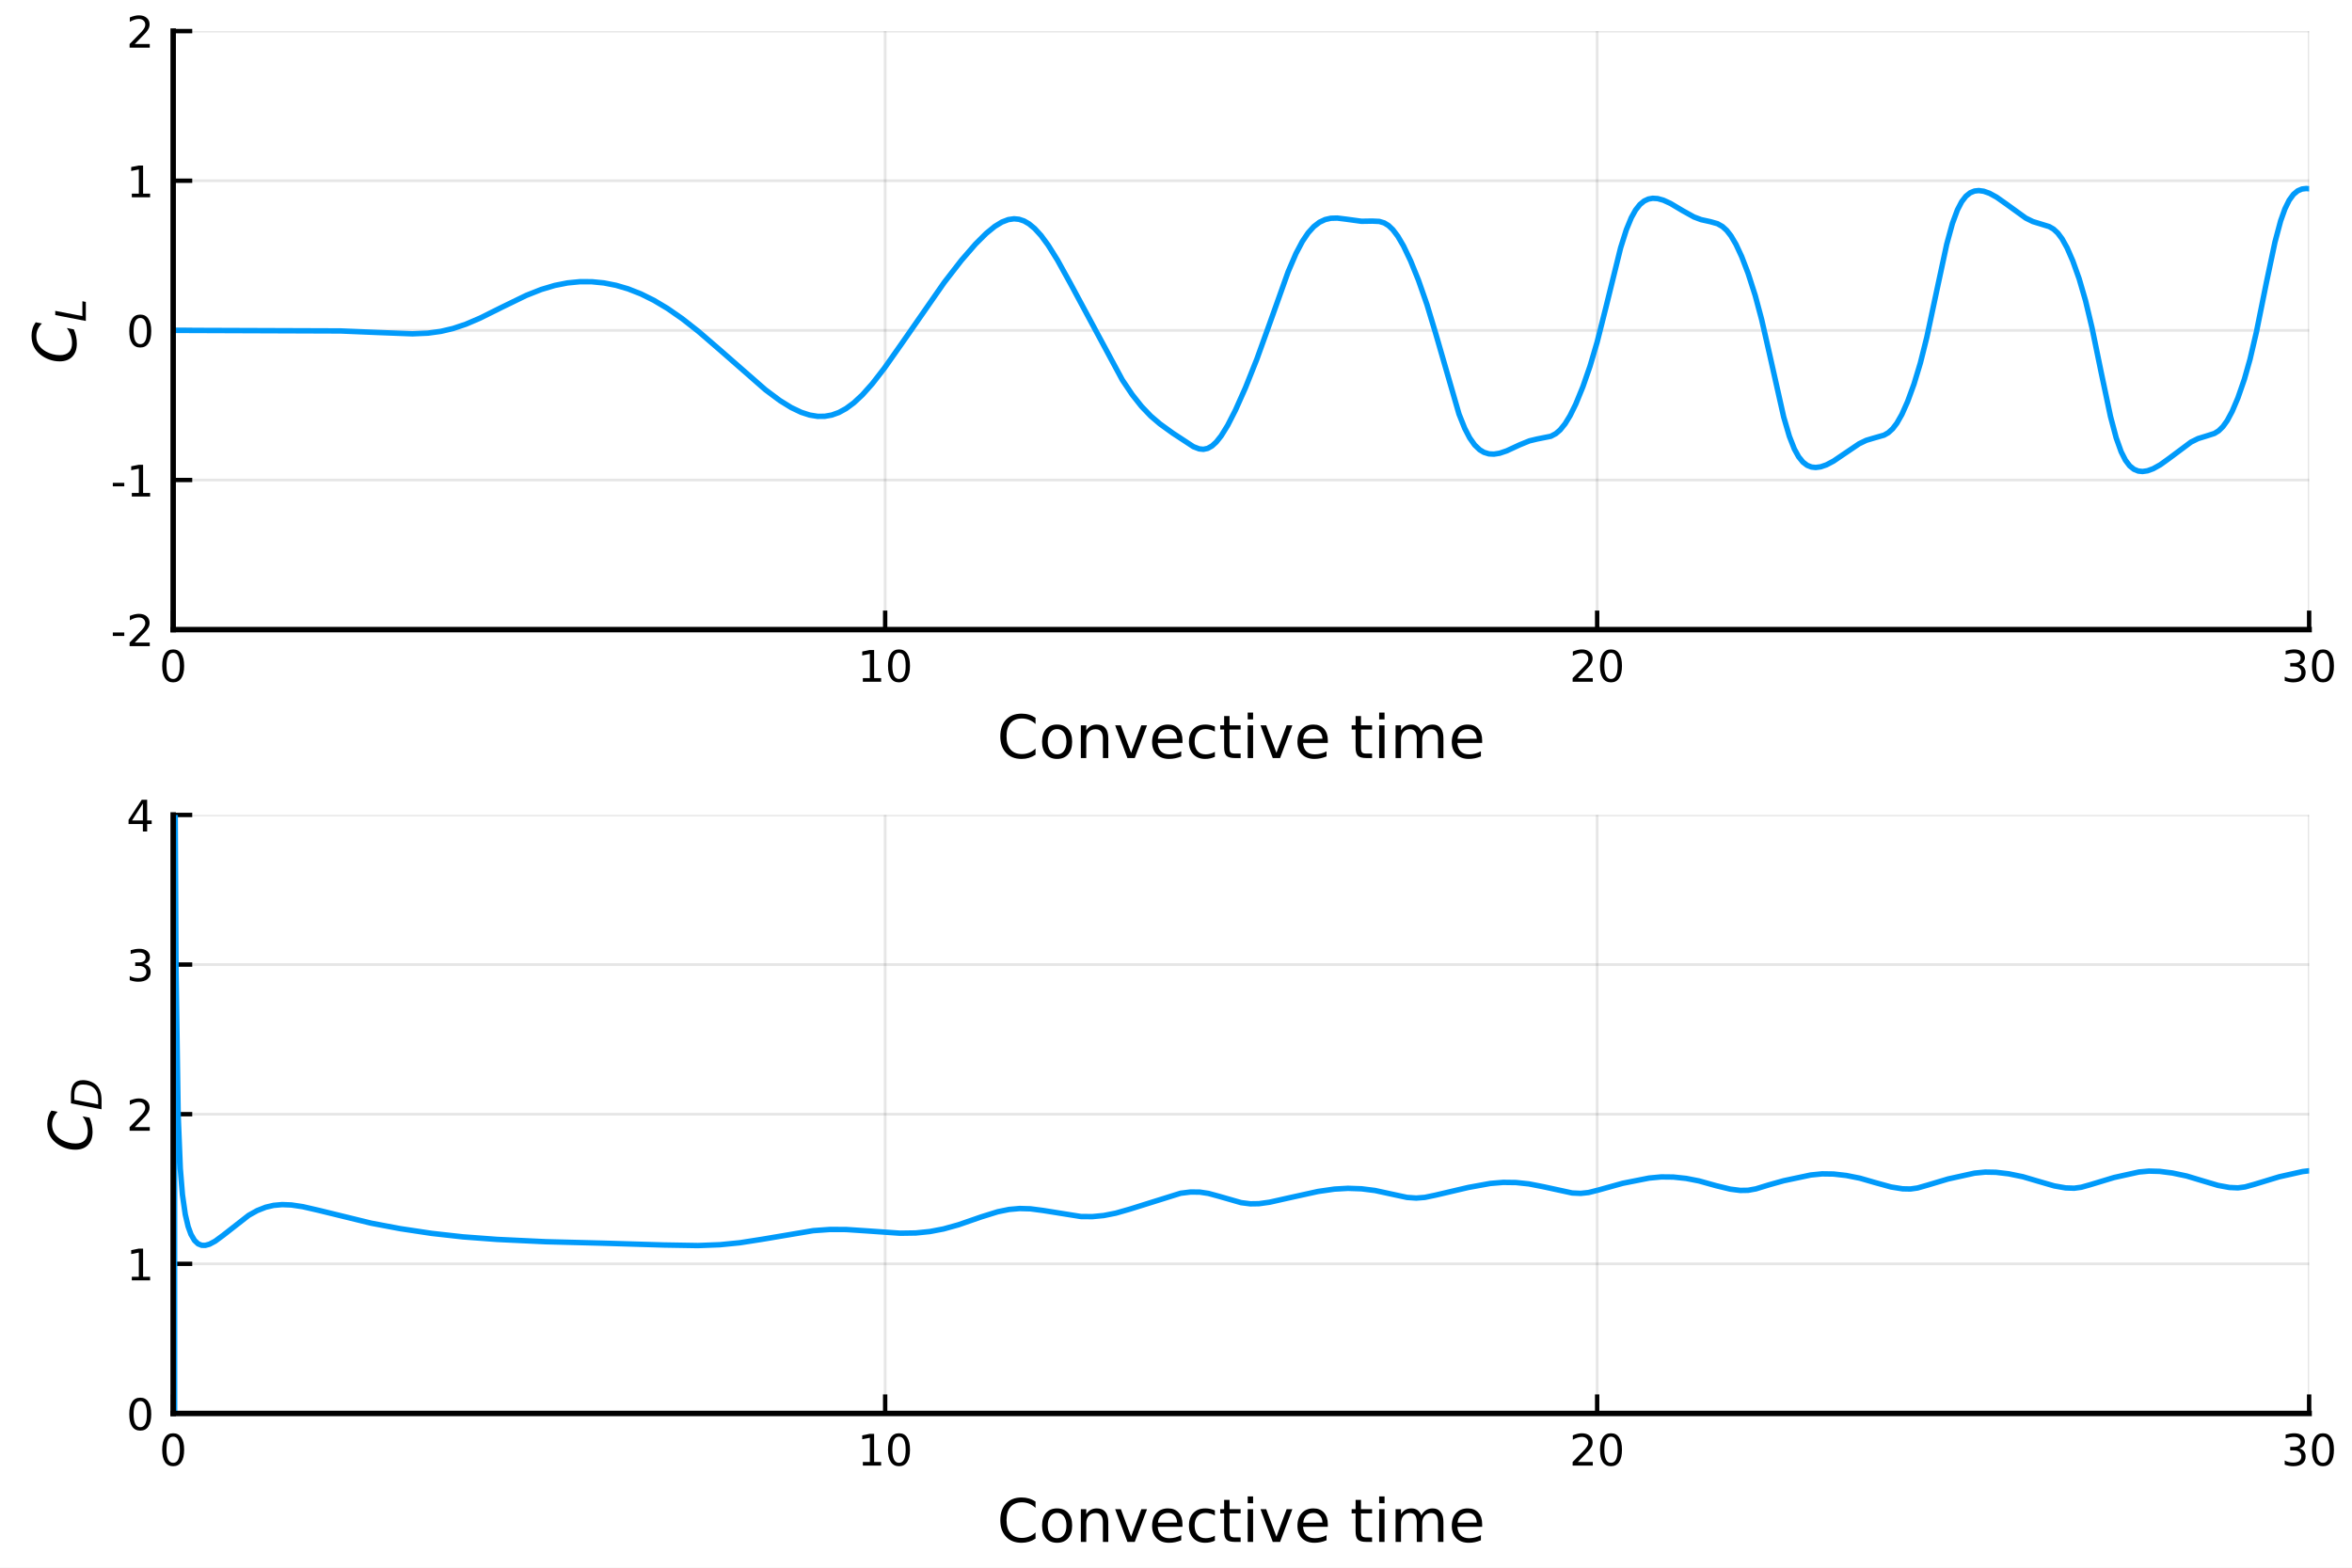
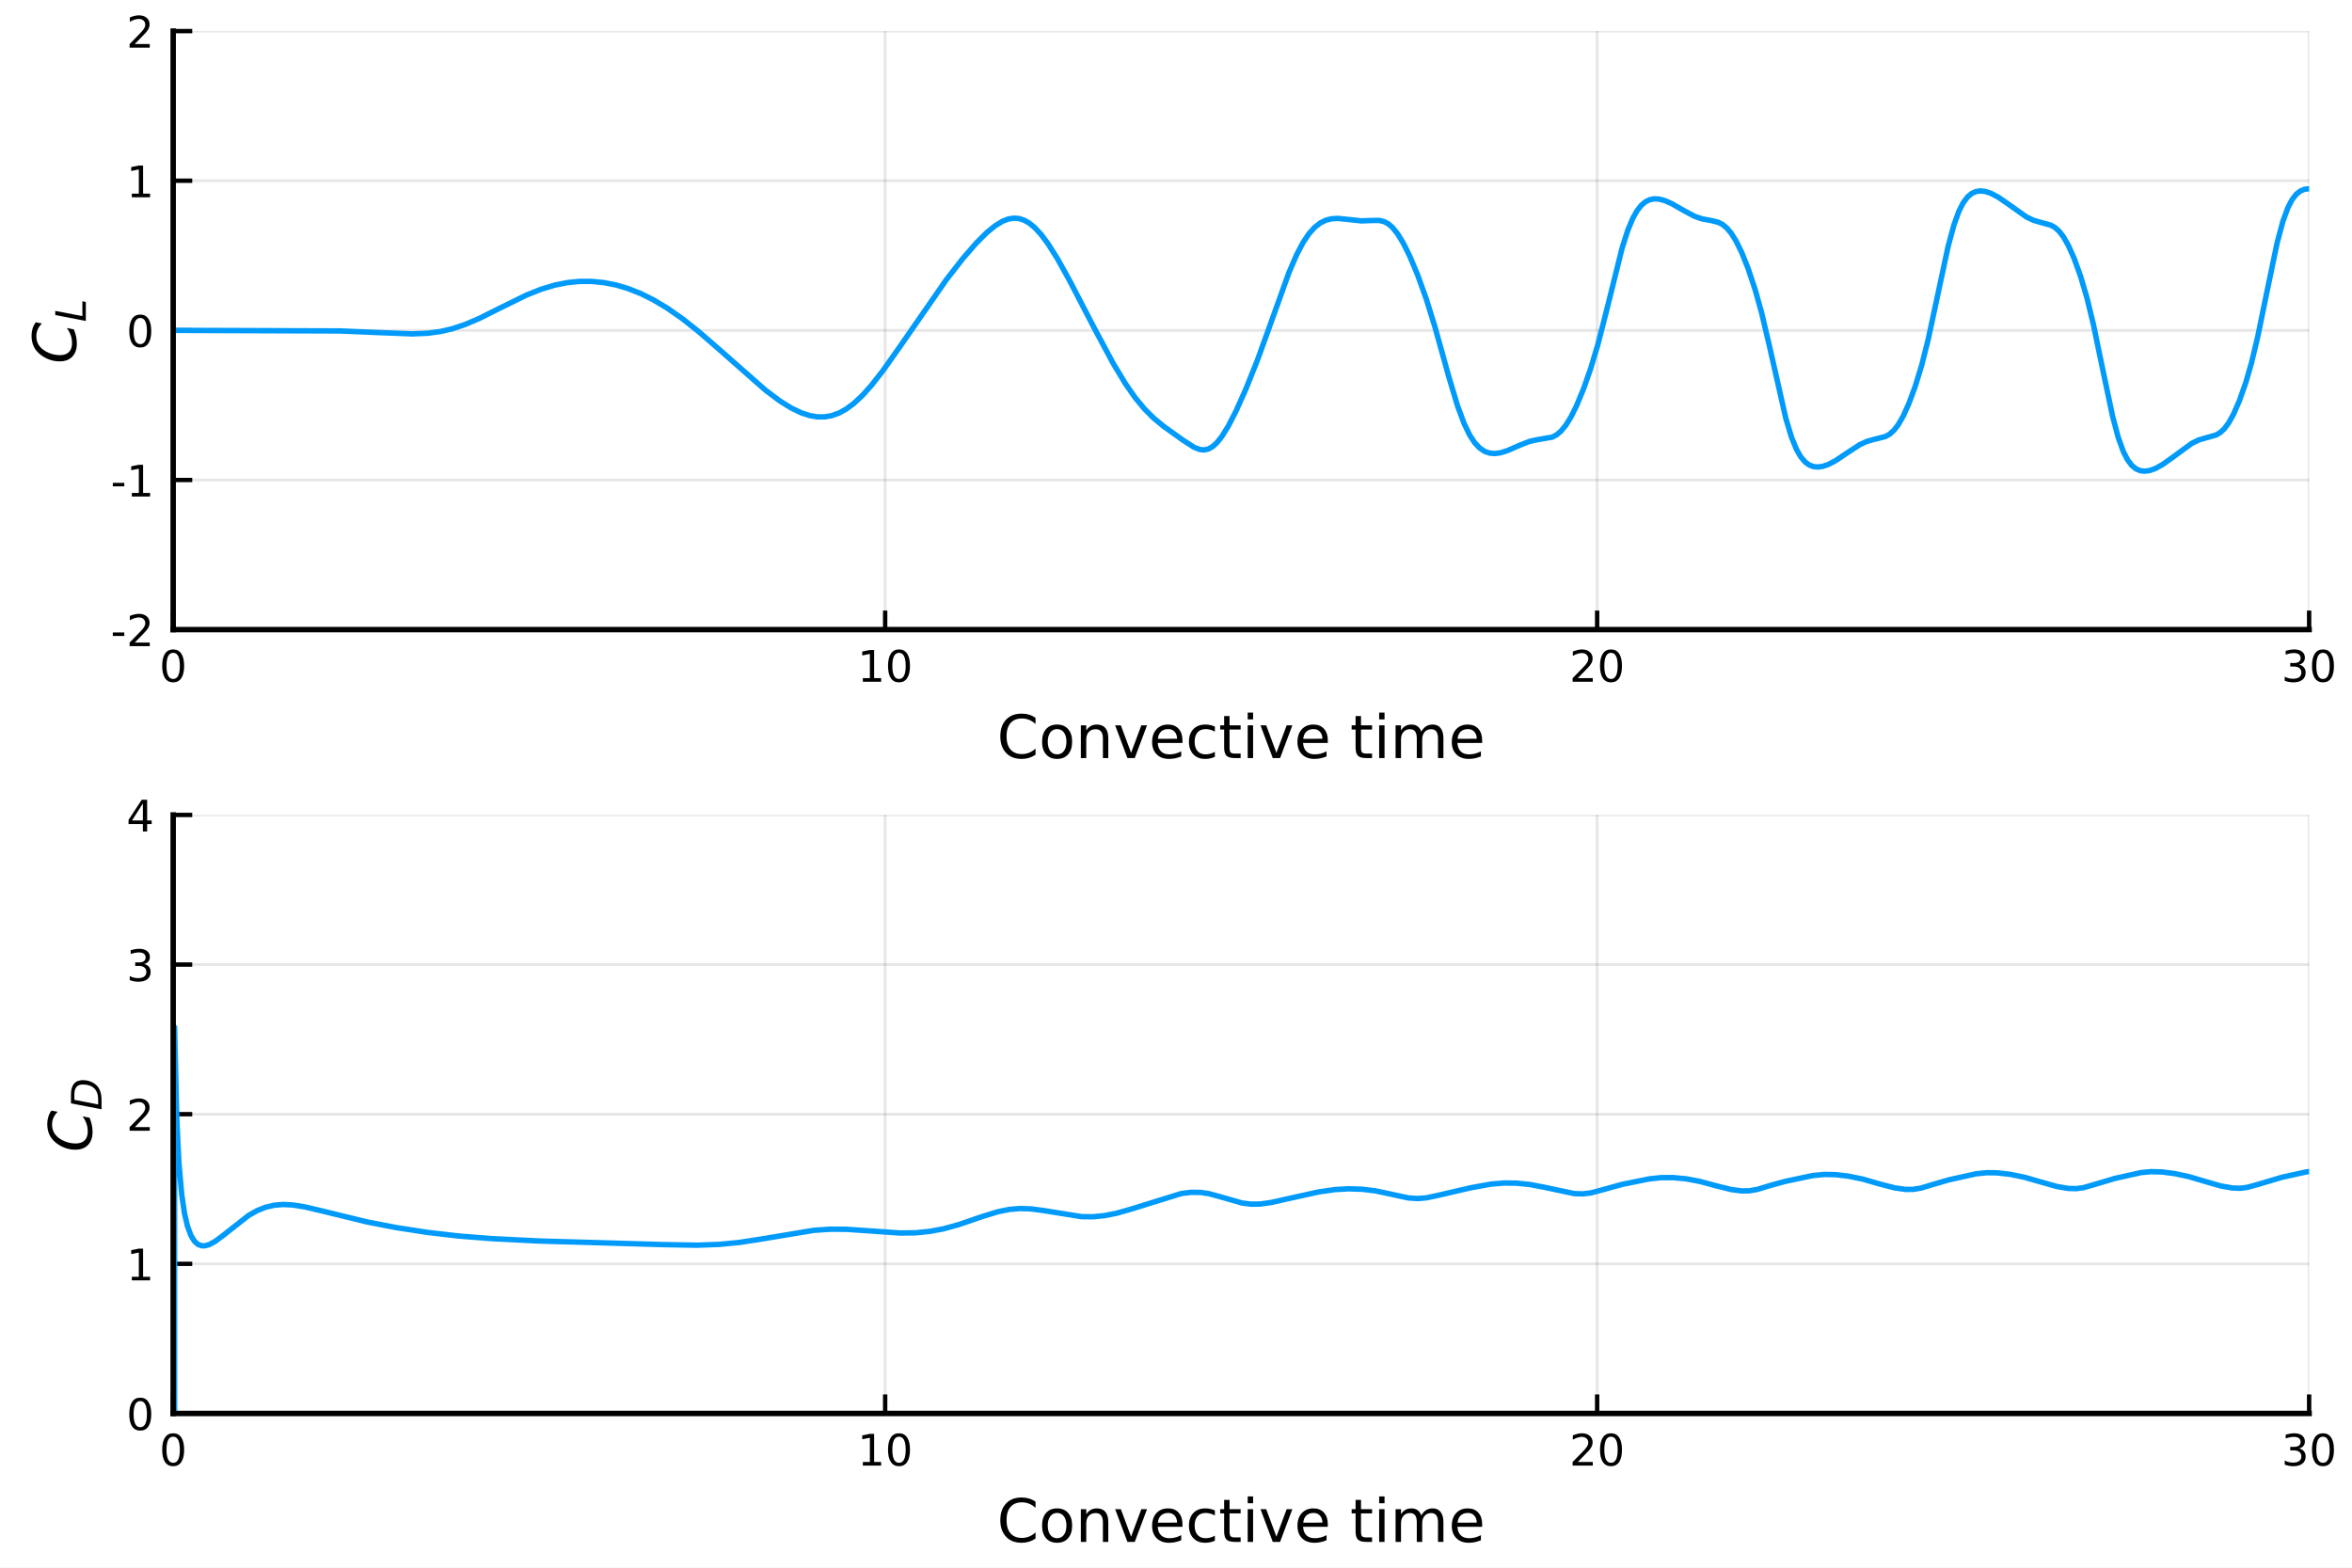
<svg xmlns="http://www.w3.org/2000/svg" xmlns:xlink="http://www.w3.org/1999/xlink" height="288pt" version="1.1" viewBox="0 0 432 288" width="432pt">
  <defs>
    <style type="text/css">
*{stroke-linecap:butt;stroke-linejoin:round;white-space:pre;}
  </style>
  </defs>
  <g id="figure_1">
    <g id="patch_1">
      <path d="M 0 288  L 432 288  L 432 0  L 0 0  z " style="fill:#ffffff;" />
    </g>
    <g id="axes_1">
      <g id="patch_2">
        <path d="M 31.809 115.665  L 424.125 115.665  L 424.125 5.715  L 31.809 5.715  z " style="fill:#ffffff;" />
      </g>
      <g id="matplotlib.axis_1">
        <g id="xtick_1">
          <g id="line2d_1">
-             <path clip-path="url(#p2d8d7ba585)" d="M 31.809 115.665  L 31.809 5.715  " style="fill:none;stroke:#000000;stroke-linecap:square;stroke-opacity:0.1;stroke-width:0.5;" />
+             <path clip-path="url(#pc8da211bb1)" d="M 31.809 115.665  L 31.809 5.715  " style="fill:none;stroke:#000000;stroke-linecap:square;stroke-opacity:0.1;stroke-width:0.5;" />
          </g>
          <g id="line2d_2">
            <defs>
-               <path d="M 0 0  L 0 -3.5  " id="m8331728828" style="stroke:#000000;stroke-width:0.8;" />
-             </defs>
-             <g>
-               <use style="stroke:#000000;stroke-width:0.8;" x="31.809" xlink:href="#m8331728828" y="115.665" />
+               <path d="M 0 0  L 0 -3.5  " id="mf4aedd4e27" style="stroke:#000000;stroke-width:0.8;" />
+             </defs>
+             <g>
+               <use style="stroke:#000000;stroke-width:0.8;" x="31.809" xlink:href="#mf4aedd4e27" y="115.665" />
            </g>
          </g>
          <g id="text_1">
            <defs>
              <path d="M 31.781 66.406  Q 24.172 66.406 20.328 58.906  Q 16.5 51.422 16.5 36.375  Q 16.5 21.391 20.328 13.891  Q 24.172 6.391 31.781 6.391  Q 39.453 6.391 43.281 13.891  Q 47.125 21.391 47.125 36.375  Q 47.125 51.422 43.281 58.906  Q 39.453 66.406 31.781 66.406  z M 31.781 74.219  Q 44.047 74.219 50.516 64.516  Q 56.984 54.828 56.984 36.375  Q 56.984 17.969 50.516 8.266  Q 44.047 -1.422 31.781 -1.422  Q 19.531 -1.422 13.062 8.266  Q 6.594 17.969 6.594 36.375  Q 6.594 54.828 13.062 64.516  Q 19.531 74.219 31.781 74.219  z " id="DejaVuSans-48" />
            </defs>
            <g transform="translate(29.26365 125.2441)scale(0.08 -0.08)">
              <use xlink:href="#DejaVuSans-48" />
            </g>
          </g>
        </g>
        <g id="xtick_2">
          <g id="line2d_3">
-             <path clip-path="url(#p2d8d7ba585)" d="M 162.581 115.665  L 162.581 5.715  " style="fill:none;stroke:#000000;stroke-linecap:square;stroke-opacity:0.1;stroke-width:0.5;" />
+             <path clip-path="url(#pc8da211bb1)" d="M 162.581 115.665  L 162.581 5.715  " style="fill:none;stroke:#000000;stroke-linecap:square;stroke-opacity:0.1;stroke-width:0.5;" />
          </g>
          <g id="line2d_4">
            <g>
-               <use style="stroke:#000000;stroke-width:0.8;" x="162.581" xlink:href="#m8331728828" y="115.665" />
+               <use style="stroke:#000000;stroke-width:0.8;" x="162.581" xlink:href="#mf4aedd4e27" y="115.665" />
            </g>
          </g>
          <g id="text_2">
            <defs>
              <path d="M 12.406 8.297  L 28.516 8.297  L 28.516 63.922  L 10.984 60.406  L 10.984 69.391  L 28.422 72.906  L 38.281 72.906  L 38.281 8.297  L 54.391 8.297  L 54.391 0  L 12.406 0  z " id="DejaVuSans-49" />
            </defs>
            <g transform="translate(157.4909 125.2441)scale(0.08 -0.08)">
              <use xlink:href="#DejaVuSans-49" />
              <use x="63.623" xlink:href="#DejaVuSans-48" />
            </g>
          </g>
        </g>
        <g id="xtick_3">
          <g id="line2d_5">
-             <path clip-path="url(#p2d8d7ba585)" d="M 293.353 115.665  L 293.353 5.715  " style="fill:none;stroke:#000000;stroke-linecap:square;stroke-opacity:0.1;stroke-width:0.5;" />
+             <path clip-path="url(#pc8da211bb1)" d="M 293.353 115.665  L 293.353 5.715  " style="fill:none;stroke:#000000;stroke-linecap:square;stroke-opacity:0.1;stroke-width:0.5;" />
          </g>
          <g id="line2d_6">
            <g>
-               <use style="stroke:#000000;stroke-width:0.8;" x="293.353" xlink:href="#m8331728828" y="115.665" />
+               <use style="stroke:#000000;stroke-width:0.8;" x="293.353" xlink:href="#mf4aedd4e27" y="115.665" />
            </g>
          </g>
          <g id="text_3">
            <defs>
              <path d="M 19.188 8.297  L 53.609 8.297  L 53.609 0  L 7.328 0  L 7.328 8.297  Q 12.938 14.109 22.625 23.891  Q 32.328 33.688 34.812 36.531  Q 39.547 41.844 41.422 45.531  Q 43.312 49.219 43.312 52.781  Q 43.312 58.594 39.234 62.25  Q 35.156 65.922 28.609 65.922  Q 23.969 65.922 18.812 64.312  Q 13.672 62.703 7.812 59.422  L 7.812 69.391  Q 13.766 71.781 18.938 73  Q 24.125 74.219 28.422 74.219  Q 39.75 74.219 46.484 68.547  Q 53.219 62.891 53.219 53.422  Q 53.219 48.922 51.531 44.891  Q 49.859 40.875 45.406 35.406  Q 44.188 33.984 37.641 27.219  Q 31.109 20.453 19.188 8.297  z " id="DejaVuSans-50" />
            </defs>
            <g transform="translate(288.2631 125.2441)scale(0.08 -0.08)">
              <use xlink:href="#DejaVuSans-50" />
              <use x="63.623" xlink:href="#DejaVuSans-48" />
            </g>
          </g>
        </g>
        <g id="xtick_4">
          <g id="line2d_7">
-             <path clip-path="url(#p2d8d7ba585)" d="M 424.125 115.665  L 424.125 5.715  " style="fill:none;stroke:#000000;stroke-linecap:square;stroke-opacity:0.1;stroke-width:0.5;" />
+             <path clip-path="url(#pc8da211bb1)" d="M 424.125 115.665  L 424.125 5.715  " style="fill:none;stroke:#000000;stroke-linecap:square;stroke-opacity:0.1;stroke-width:0.5;" />
          </g>
          <g id="line2d_8">
            <g>
-               <use style="stroke:#000000;stroke-width:0.8;" x="424.125" xlink:href="#m8331728828" y="115.665" />
+               <use style="stroke:#000000;stroke-width:0.8;" x="424.125" xlink:href="#mf4aedd4e27" y="115.665" />
            </g>
          </g>
          <g id="text_4">
            <defs>
              <path d="M 40.578 39.312  Q 47.656 37.797 51.625 33  Q 55.609 28.219 55.609 21.188  Q 55.609 10.406 48.188 4.484  Q 40.766 -1.422 27.094 -1.422  Q 22.516 -1.422 17.656 -0.516  Q 12.797 0.391 7.625 2.203  L 7.625 11.719  Q 11.719 9.328 16.594 8.109  Q 21.484 6.891 26.812 6.891  Q 36.078 6.891 40.938 10.547  Q 45.797 14.203 45.797 21.188  Q 45.797 27.641 41.281 31.266  Q 36.766 34.906 28.719 34.906  L 20.219 34.906  L 20.219 43.016  L 29.109 43.016  Q 36.375 43.016 40.234 45.922  Q 44.094 48.828 44.094 54.297  Q 44.094 59.906 40.109 62.906  Q 36.141 65.922 28.719 65.922  Q 24.656 65.922 20.016 65.031  Q 15.375 64.156 9.812 62.312  L 9.812 71.094  Q 15.438 72.656 20.344 73.438  Q 25.25 74.219 29.594 74.219  Q 40.828 74.219 47.359 69.109  Q 53.906 64.016 53.906 55.328  Q 53.906 49.266 50.438 45.094  Q 46.969 40.922 40.578 39.312  z " id="DejaVuSans-51" />
            </defs>
            <g transform="translate(419.0354 125.2441)scale(0.08 -0.08)">
              <use xlink:href="#DejaVuSans-51" />
              <use x="63.623" xlink:href="#DejaVuSans-48" />
            </g>
          </g>
        </g>
        <g id="text_5">
          <defs>
            <path d="M 64.406 67.281  L 64.406 56.891  Q 59.422 61.531 53.781 63.812  Q 48.141 66.109 41.797 66.109  Q 29.297 66.109 22.656 58.469  Q 16.016 50.828 16.016 36.375  Q 16.016 21.969 22.656 14.328  Q 29.297 6.688 41.797 6.688  Q 48.141 6.688 53.781 8.984  Q 59.422 11.281 64.406 15.922  L 64.406 5.609  Q 59.234 2.094 53.438 0.328  Q 47.656 -1.422 41.219 -1.422  Q 24.656 -1.422 15.125 8.703  Q 5.609 18.844 5.609 36.375  Q 5.609 53.953 15.125 64.078  Q 24.656 74.219 41.219 74.219  Q 47.75 74.219 53.531 72.484  Q 59.328 70.75 64.406 67.281  z " id="DejaVuSans-67" />
            <path d="M 30.609 48.391  Q 23.391 48.391 19.188 42.75  Q 14.984 37.109 14.984 27.297  Q 14.984 17.484 19.156 11.844  Q 23.344 6.203 30.609 6.203  Q 37.797 6.203 41.984 11.859  Q 46.188 17.531 46.188 27.297  Q 46.188 37.016 41.984 42.703  Q 37.797 48.391 30.609 48.391  z M 30.609 56  Q 42.328 56 49.016 48.375  Q 55.719 40.766 55.719 27.297  Q 55.719 13.875 49.016 6.219  Q 42.328 -1.422 30.609 -1.422  Q 18.844 -1.422 12.172 6.219  Q 5.516 13.875 5.516 27.297  Q 5.516 40.766 12.172 48.375  Q 18.844 56 30.609 56  z " id="DejaVuSans-111" />
            <path d="M 54.891 33.016  L 54.891 0  L 45.906 0  L 45.906 32.719  Q 45.906 40.484 42.875 44.328  Q 39.844 48.188 33.797 48.188  Q 26.516 48.188 22.312 43.547  Q 18.109 38.922 18.109 30.906  L 18.109 0  L 9.078 0  L 9.078 54.688  L 18.109 54.688  L 18.109 46.188  Q 21.344 51.125 25.703 53.562  Q 30.078 56 35.797 56  Q 45.219 56 50.047 50.172  Q 54.891 44.344 54.891 33.016  z " id="DejaVuSans-110" />
            <path d="M 2.984 54.688  L 12.5 54.688  L 29.594 8.797  L 46.688 54.688  L 56.203 54.688  L 35.688 0  L 23.484 0  z " id="DejaVuSans-118" />
            <path d="M 56.203 29.594  L 56.203 25.203  L 14.891 25.203  Q 15.484 15.922 20.484 11.062  Q 25.484 6.203 34.422 6.203  Q 39.594 6.203 44.453 7.469  Q 49.312 8.734 54.109 11.281  L 54.109 2.781  Q 49.266 0.734 44.188 -0.344  Q 39.109 -1.422 33.891 -1.422  Q 20.797 -1.422 13.156 6.188  Q 5.516 13.812 5.516 26.812  Q 5.516 40.234 12.766 48.109  Q 20.016 56 32.328 56  Q 43.359 56 49.781 48.891  Q 56.203 41.797 56.203 29.594  z M 47.219 32.234  Q 47.125 39.594 43.094 43.984  Q 39.062 48.391 32.422 48.391  Q 24.906 48.391 20.391 44.141  Q 15.875 39.891 15.188 32.172  z " id="DejaVuSans-101" />
            <path d="M 48.781 52.594  L 48.781 44.188  Q 44.969 46.297 41.141 47.344  Q 37.312 48.391 33.406 48.391  Q 24.656 48.391 19.812 42.844  Q 14.984 37.312 14.984 27.297  Q 14.984 17.281 19.812 11.734  Q 24.656 6.203 33.406 6.203  Q 37.312 6.203 41.141 7.25  Q 44.969 8.297 48.781 10.406  L 48.781 2.094  Q 45.016 0.344 40.984 -0.531  Q 36.969 -1.422 32.422 -1.422  Q 20.062 -1.422 12.781 6.344  Q 5.516 14.109 5.516 27.297  Q 5.516 40.672 12.859 48.328  Q 20.219 56 33.016 56  Q 37.156 56 41.109 55.141  Q 45.062 54.297 48.781 52.594  z " id="DejaVuSans-99" />
            <path d="M 18.312 70.219  L 18.312 54.688  L 36.812 54.688  L 36.812 47.703  L 18.312 47.703  L 18.312 18.016  Q 18.312 11.328 20.141 9.422  Q 21.969 7.516 27.594 7.516  L 36.812 7.516  L 36.812 0  L 27.594 0  Q 17.188 0 13.234 3.875  Q 9.281 7.766 9.281 18.016  L 9.281 47.703  L 2.688 47.703  L 2.688 54.688  L 9.281 54.688  L 9.281 70.219  z " id="DejaVuSans-116" />
            <path d="M 9.422 54.688  L 18.406 54.688  L 18.406 0  L 9.422 0  z M 9.422 75.984  L 18.406 75.984  L 18.406 64.594  L 9.422 64.594  z " id="DejaVuSans-105" />
            <path id="DejaVuSans-32" />
            <path d="M 52 44.188  Q 55.375 50.25 60.062 53.125  Q 64.75 56 71.094 56  Q 79.641 56 84.281 50.016  Q 88.922 44.047 88.922 33.016  L 88.922 0  L 79.891 0  L 79.891 32.719  Q 79.891 40.578 77.094 44.375  Q 74.312 48.188 68.609 48.188  Q 61.625 48.188 57.562 43.547  Q 53.516 38.922 53.516 30.906  L 53.516 0  L 44.484 0  L 44.484 32.719  Q 44.484 40.625 41.703 44.406  Q 38.922 48.188 33.109 48.188  Q 26.219 48.188 22.156 43.531  Q 18.109 38.875 18.109 30.906  L 18.109 0  L 9.078 0  L 9.078 54.688  L 18.109 54.688  L 18.109 46.188  Q 21.188 51.219 25.484 53.609  Q 29.781 56 35.688 56  Q 41.656 56 45.828 52.969  Q 50 49.953 52 44.188  z " id="DejaVuSans-109" />
          </defs>
          <g transform="translate(183.1145 139.2661)scale(0.11 -0.11)">
            <use xlink:href="#DejaVuSans-67" />
            <use x="69.824" xlink:href="#DejaVuSans-111" />
            <use x="131.006" xlink:href="#DejaVuSans-110" />
            <use x="194.385" xlink:href="#DejaVuSans-118" />
            <use x="253.564" xlink:href="#DejaVuSans-101" />
            <use x="315.088" xlink:href="#DejaVuSans-99" />
            <use x="370.068" xlink:href="#DejaVuSans-116" />
            <use x="409.277" xlink:href="#DejaVuSans-105" />
            <use x="437.061" xlink:href="#DejaVuSans-118" />
            <use x="496.24" xlink:href="#DejaVuSans-101" />
            <use x="557.764" xlink:href="#DejaVuSans-32" />
            <use x="589.551" xlink:href="#DejaVuSans-116" />
            <use x="628.76" xlink:href="#DejaVuSans-105" />
            <use x="656.543" xlink:href="#DejaVuSans-109" />
            <use x="753.955" xlink:href="#DejaVuSans-101" />
          </g>
        </g>
      </g>
      <g id="matplotlib.axis_2">
        <g id="ytick_1">
          <g id="line2d_9">
-             <path clip-path="url(#p2d8d7ba585)" d="M 31.809 115.665  L 424.125 115.665  " style="fill:none;stroke:#000000;stroke-linecap:square;stroke-opacity:0.1;stroke-width:0.5;" />
+             <path clip-path="url(#pc8da211bb1)" d="M 31.809 115.665  L 424.125 115.665  " style="fill:none;stroke:#000000;stroke-linecap:square;stroke-opacity:0.1;stroke-width:0.5;" />
          </g>
          <g id="line2d_10">
            <defs>
-               <path d="M 0 0  L 3.5 0  " id="m639f5385a1" style="stroke:#000000;stroke-width:0.8;" />
-             </defs>
-             <g>
-               <use style="stroke:#000000;stroke-width:0.8;" x="31.809" xlink:href="#m639f5385a1" y="115.665" />
+               <path d="M 0 0  L 3.5 0  " id="m7872d3ce36" style="stroke:#000000;stroke-width:0.8;" />
+             </defs>
+             <g>
+               <use style="stroke:#000000;stroke-width:0.8;" x="31.809" xlink:href="#m7872d3ce36" y="115.665" />
            </g>
          </g>
          <g id="text_6">
            <defs>
              <path d="M 4.891 31.391  L 31.203 31.391  L 31.203 23.391  L 4.891 23.391  z " id="DejaVuSans-45" />
            </defs>
            <g transform="translate(20.3324 118.7047)scale(0.08 -0.08)">
              <use xlink:href="#DejaVuSans-45" />
              <use x="36.084" xlink:href="#DejaVuSans-50" />
            </g>
          </g>
        </g>
        <g id="ytick_2">
          <g id="line2d_11">
-             <path clip-path="url(#p2d8d7ba585)" d="M 31.809 88.178  L 424.125 88.178  " style="fill:none;stroke:#000000;stroke-linecap:square;stroke-opacity:0.1;stroke-width:0.5;" />
+             <path clip-path="url(#pc8da211bb1)" d="M 31.809 88.178  L 424.125 88.178  " style="fill:none;stroke:#000000;stroke-linecap:square;stroke-opacity:0.1;stroke-width:0.5;" />
          </g>
          <g id="line2d_12">
            <g>
-               <use style="stroke:#000000;stroke-width:0.8;" x="31.809" xlink:href="#m639f5385a1" y="88.178" />
+               <use style="stroke:#000000;stroke-width:0.8;" x="31.809" xlink:href="#m7872d3ce36" y="88.178" />
            </g>
          </g>
          <g id="text_7">
            <g transform="translate(20.3324 91.21705)scale(0.08 -0.08)">
              <use xlink:href="#DejaVuSans-45" />
              <use x="36.084" xlink:href="#DejaVuSans-49" />
            </g>
          </g>
        </g>
        <g id="ytick_3">
          <g id="line2d_13">
-             <path clip-path="url(#p2d8d7ba585)" d="M 31.809 60.69  L 424.125 60.69  " style="fill:none;stroke:#000000;stroke-linecap:square;stroke-opacity:0.1;stroke-width:0.5;" />
+             <path clip-path="url(#pc8da211bb1)" d="M 31.809 60.69  L 424.125 60.69  " style="fill:none;stroke:#000000;stroke-linecap:square;stroke-opacity:0.1;stroke-width:0.5;" />
          </g>
          <g id="line2d_14">
            <g>
-               <use style="stroke:#000000;stroke-width:0.8;" x="31.809" xlink:href="#m639f5385a1" y="60.69" />
+               <use style="stroke:#000000;stroke-width:0.8;" x="31.809" xlink:href="#m7872d3ce36" y="60.69" />
            </g>
          </g>
          <g id="text_8">
            <g transform="translate(23.21865 63.72937)scale(0.08 -0.08)">
              <use xlink:href="#DejaVuSans-48" />
            </g>
          </g>
        </g>
        <g id="ytick_4">
          <g id="line2d_15">
-             <path clip-path="url(#p2d8d7ba585)" d="M 31.809 33.202  L 424.125 33.202  " style="fill:none;stroke:#000000;stroke-linecap:square;stroke-opacity:0.1;stroke-width:0.5;" />
+             <path clip-path="url(#pc8da211bb1)" d="M 31.809 33.202  L 424.125 33.202  " style="fill:none;stroke:#000000;stroke-linecap:square;stroke-opacity:0.1;stroke-width:0.5;" />
          </g>
          <g id="line2d_16">
            <g>
-               <use style="stroke:#000000;stroke-width:0.8;" x="31.809" xlink:href="#m639f5385a1" y="33.202" />
+               <use style="stroke:#000000;stroke-width:0.8;" x="31.809" xlink:href="#m7872d3ce36" y="33.202" />
            </g>
          </g>
          <g id="text_9">
            <g transform="translate(23.21865 36.2417)scale(0.08 -0.08)">
              <use xlink:href="#DejaVuSans-49" />
            </g>
          </g>
        </g>
        <g id="ytick_5">
          <g id="line2d_17">
-             <path clip-path="url(#p2d8d7ba585)" d="M 31.809 5.715  L 424.125 5.715  " style="fill:none;stroke:#000000;stroke-linecap:square;stroke-opacity:0.1;stroke-width:0.5;" />
+             <path clip-path="url(#pc8da211bb1)" d="M 31.809 5.715  L 424.125 5.715  " style="fill:none;stroke:#000000;stroke-linecap:square;stroke-opacity:0.1;stroke-width:0.5;" />
          </g>
          <g id="line2d_18">
            <g>
-               <use style="stroke:#000000;stroke-width:0.8;" x="31.809" xlink:href="#m639f5385a1" y="5.715" />
+               <use style="stroke:#000000;stroke-width:0.8;" x="31.809" xlink:href="#m7872d3ce36" y="5.715" />
            </g>
          </g>
          <g id="text_10">
            <g transform="translate(23.21865 8.754021)scale(0.08 -0.08)">
              <use xlink:href="#DejaVuSans-50" />
            </g>
          </g>
        </g>
        <g id="text_11">
          <defs>
            <path d="M 69.484 67.281  L 67.484 56.891  Q 62.797 61.625 57.547 63.922  Q 52.297 66.219 46.188 66.219  Q 37.844 66.219 31.516 62.203  Q 25.203 58.203 20.609 50  Q 17.672 44.734 16.125 38.844  Q 14.594 32.953 14.594 27  Q 14.594 17.047 19.75 11.812  Q 24.906 6.594 34.719 6.594  Q 41.5 6.594 47.75 8.766  Q 54 10.938 59.906 15.281  L 57.625 3.609  Q 51.812 1.125 45.875 -0.141  Q 39.938 -1.422 33.984 -1.422  Q 19.969 -1.422 12.078 6.188  Q 4.203 13.812 4.203 27.391  Q 4.203 36.078 7.203 44.469  Q 10.203 52.875 15.828 59.812  Q 21.781 67.188 29.422 70.703  Q 37.062 74.219 47.219 74.219  Q 53.469 74.219 59.062 72.484  Q 64.656 70.75 69.484 67.281  z " id="DejaVuSans-Oblique-67" />
            <path d="M 16.797 72.906  L 26.703 72.906  L 14.203 8.203  L 49.703 8.203  L 48.094 0  L 2.688 0  z " id="DejaVuSans-Oblique-76" />
          </defs>
          <g transform="translate(14.04474 66.85)rotate(-90)scale(0.11 -0.11)">
            <use transform="translate(0 0.78125)" xlink:href="#DejaVuSans-Oblique-67" />
            <use transform="translate(69.82422 -15.625)scale(0.7)" xlink:href="#DejaVuSans-Oblique-76" />
          </g>
        </g>
      </g>
      <g id="line2d_19">
-         <path clip-path="url(#p2d8d7ba585)" d="M 31.939 60.69  L 62.54 60.798  L 69.34 61.081  L 75.748 61.325  L 78.625 61.198  L 80.979 60.875  L 83.202 60.352  L 85.556 59.562  L 88.171 58.443  L 92.095 56.488  L 96.672 54.264  L 99.418 53.178  L 101.903 52.436  L 104.256 51.972  L 106.48 51.757  L 108.703 51.759  L 110.926 51.978  L 113.149 52.415  L 115.372 53.069  L 117.726 53.996  L 120.08 55.163  L 122.565 56.642  L 125.311 58.547  L 128.319 60.91  L 132.242 64.297  L 140.611 71.623  L 143.227 73.572  L 145.319 74.868  L 147.15 75.741  L 148.719 76.249  L 150.158 76.483  L 151.465 76.479  L 152.773 76.249  L 154.081 75.779  L 155.388 75.065  L 156.827 74.002  L 158.396 72.537  L 160.227 70.485  L 162.45 67.618  L 165.589 63.161  L 173.435 51.882  L 176.574 47.835  L 179.189 44.819  L 181.151 42.868  L 182.72 41.591  L 184.028 40.794  L 185.204 40.344  L 186.251 40.196  L 187.166 40.285  L 188.081 40.59  L 188.997 41.116  L 190.043 41.983  L 191.22 43.274  L 192.528 45.05  L 194.228 47.775  L 196.582 52.031  L 206.128 69.777  L 207.959 72.498  L 209.659 74.647  L 211.359 76.424  L 213.059 77.879  L 215.413 79.574  L 219.205 82.061  L 220.251 82.463  L 221.036 82.541  L 221.821 82.374  L 222.605 81.933  L 223.39 81.219  L 224.305 80.066  L 225.482 78.161  L 226.921 75.348  L 228.752 71.24  L 230.844 65.997  L 233.198 59.455  L 236.598 49.927  L 238.036 46.576  L 239.213 44.35  L 240.26 42.795  L 241.306 41.632  L 242.352 40.827  L 243.398 40.334  L 244.444 40.096  L 245.621 40.063  L 247.191 40.257  L 250.068 40.651  L 252.029 40.619  L 253.337 40.678  L 254.252 40.955  L 255.037 41.439  L 255.821 42.187  L 256.737 43.396  L 257.783 45.18  L 259.091 47.917  L 260.529 51.47  L 262.099 55.966  L 263.668 61.159  L 267.983 76.074  L 269.029 78.689  L 269.945 80.453  L 270.86 81.748  L 271.776 82.626  L 272.56 83.098  L 273.476 83.38  L 274.391 83.429  L 275.437 83.265  L 276.745 82.825  L 279.099 81.732  L 280.93 80.987  L 282.368 80.644  L 284.853 80.148  L 285.768 79.66  L 286.553 78.984  L 287.468 77.854  L 288.384 76.358  L 289.43 74.235  L 290.738 71.036  L 292.045 67.271  L 293.353 62.846  L 294.922 56.635  L 297.669 45.517  L 298.715 42.208  L 299.63 39.986  L 300.415 38.578  L 301.199 37.581  L 301.984 36.933  L 302.769 36.567  L 303.553 36.427  L 304.469 36.485  L 305.515 36.776  L 306.823 37.375  L 309.046 38.696  L 311.138 39.86  L 312.446 40.351  L 314.146 40.726  L 315.454 41.095  L 316.369 41.614  L 317.154 42.328  L 317.938 43.334  L 318.854 44.888  L 319.9 47.139  L 321.077 50.206  L 322.385 54.278  L 323.562 58.673  L 325 64.966  L 327.615 76.598  L 328.662 80.165  L 329.577 82.492  L 330.362 83.916  L 331.146 84.886  L 331.931 85.486  L 332.716 85.796  L 333.5 85.88  L 334.416 85.759  L 335.462 85.398  L 336.77 84.708  L 338.731 83.379  L 341.477 81.52  L 342.785 80.891  L 344.224 80.463  L 346.054 79.939  L 346.839 79.485  L 347.624 78.77  L 348.408 77.743  L 349.324 76.134  L 350.37 73.788  L 351.547 70.569  L 352.724 66.68  L 353.901 61.973  L 355.47 54.612  L 357.562 44.865  L 358.608 41.049  L 359.524 38.567  L 360.309 37.059  L 361.093 36.041  L 361.878 35.416  L 362.662 35.096  L 363.447 35.009  L 364.362 35.134  L 365.409 35.504  L 366.716 36.217  L 368.547 37.51  L 372.078 40.064  L 373.386 40.706  L 374.824 41.146  L 376.393 41.629  L 377.178 42.089  L 377.963 42.818  L 378.747 43.868  L 379.663 45.515  L 380.709 47.912  L 381.886 51.211  L 383.063 55.252  L 384.24 60.178  L 385.94 68.453  L 387.64 76.496  L 388.686 80.436  L 389.601 82.995  L 390.386 84.544  L 391.171 85.583  L 391.955 86.215  L 392.74 86.536  L 393.525 86.618  L 394.44 86.487  L 395.486 86.106  L 396.794 85.376  L 398.494 84.153  L 402.417 81.222  L 403.725 80.573  L 405.163 80.131  L 406.733 79.627  L 407.517 79.138  L 408.302 78.367  L 409.087 77.265  L 410.002 75.555  L 411.048 73.089  L 412.225 69.689  L 413.271 65.998  L 414.448 60.973  L 416.279 51.904  L 417.848 44.482  L 418.894 40.574  L 419.679 38.372  L 420.464 36.779  L 421.248 35.709  L 422.033 35.057  L 422.818 34.724  L 423.602 34.633  L 424.125 34.678  L 424.125 34.678  " style="fill:none;stroke:#009afa;stroke-linecap:round;" />
+         <path clip-path="url(#pc8da211bb1)" d="M 31.939 60.69  L 62.54 60.8  L 69.34 61.088  L 75.748 61.338  L 78.494 61.223  L 80.848 60.911  L 83.071 60.397  L 85.425 59.614  L 88.041 58.496  L 91.833 56.599  L 96.672 54.221  L 99.418 53.126  L 101.903 52.379  L 104.256 51.912  L 106.48 51.694  L 108.703 51.696  L 110.926 51.917  L 113.149 52.356  L 115.372 53.014  L 117.726 53.948  L 120.08 55.123  L 122.565 56.612  L 125.311 58.53  L 128.319 60.909  L 132.242 64.318  L 140.611 71.687  L 143.227 73.648  L 145.319 74.953  L 147.15 75.833  L 148.719 76.347  L 150.158 76.586  L 151.465 76.585  L 152.773 76.358  L 154.081 75.889  L 155.388 75.175  L 156.827 74.113  L 158.396 72.647  L 160.096 70.748  L 162.189 68.07  L 165.196 63.814  L 173.827 51.372  L 176.835 47.509  L 179.32 44.648  L 181.281 42.696  L 182.851 41.424  L 184.158 40.639  L 185.204 40.237  L 186.251 40.074  L 187.166 40.149  L 188.081 40.44  L 188.997 40.951  L 190.043 41.801  L 191.22 43.073  L 192.528 44.829  L 194.228 47.535  L 196.451 51.531  L 200.897 60.103  L 204.428 66.701  L 206.651 70.397  L 208.482 73.029  L 210.182 75.093  L 211.882 76.797  L 213.713 78.307  L 217.244 80.837  L 219.336 82.18  L 220.382 82.583  L 221.167 82.657  L 221.951 82.483  L 222.736 82.037  L 223.521 81.318  L 224.436 80.165  L 225.613 78.264  L 227.052 75.459  L 228.882 71.356  L 230.975 66.115  L 233.329 59.589  L 236.729 50.113  L 238.167 46.772  L 239.344 44.543  L 240.39 42.977  L 241.437 41.797  L 242.483 40.97  L 243.529 40.453  L 244.575 40.19  L 245.752 40.128  L 247.452 40.299  L 250.068 40.582  L 251.898 40.506  L 253.337 40.497  L 254.252 40.722  L 255.037 41.155  L 255.821 41.851  L 256.737 43.003  L 257.783 44.729  L 258.96 47.113  L 260.399 50.556  L 261.968 54.926  L 263.537 59.974  L 266.152 69.372  L 267.722 74.582  L 268.899 77.761  L 269.945 79.932  L 270.86 81.33  L 271.776 82.304  L 272.691 82.919  L 273.607 83.238  L 274.522 83.32  L 275.568 83.189  L 276.876 82.786  L 279.099 81.809  L 280.93 81.094  L 282.368 80.776  L 285.114 80.299  L 285.899 79.886  L 286.684 79.23  L 287.599 78.122  L 288.515 76.65  L 289.561 74.558  L 290.868 71.398  L 292.176 67.673  L 293.484 63.304  L 295.053 57.173  L 297.93 45.605  L 298.976 42.329  L 299.892 40.122  L 300.676 38.718  L 301.461 37.718  L 302.246 37.06  L 303.03 36.683  L 303.815 36.529  L 304.73 36.573  L 305.776 36.847  L 307.084 37.426  L 309.307 38.704  L 311.269 39.743  L 312.577 40.197  L 314.277 40.514  L 315.584 40.836  L 316.369 41.232  L 317.154 41.87  L 317.938 42.792  L 318.854 44.241  L 319.9 46.374  L 321.077 49.319  L 322.385 53.242  L 323.562 57.466  L 325 63.577  L 328.008 76.86  L 329.054 80.32  L 329.969 82.562  L 330.754 83.929  L 331.539 84.858  L 332.323 85.431  L 333.108 85.724  L 333.893 85.798  L 334.808 85.669  L 335.854 85.306  L 337.162 84.617  L 339.254 83.215  L 341.608 81.682  L 342.916 81.083  L 344.224 80.724  L 346.316 80.191  L 347.101 79.741  L 347.885 79.028  L 348.67 78.006  L 349.585 76.409  L 350.631 74.082  L 351.808 70.879  L 352.985 67.01  L 354.162 62.334  L 355.731 55.009  L 357.824 45.239  L 358.87 41.376  L 359.785 38.84  L 360.57 37.283  L 361.355 36.218  L 362.139 35.55  L 362.924 35.193  L 363.709 35.075  L 364.624 35.168  L 365.67 35.509  L 366.978 36.193  L 368.678 37.357  L 372.209 39.86  L 373.516 40.481  L 374.824 40.857  L 376.655 41.353  L 377.44 41.794  L 378.224 42.5  L 379.009 43.523  L 379.924 45.134  L 380.971 47.491  L 382.147 50.75  L 383.324 54.739  L 384.501 59.604  L 386.071 67.18  L 388.032 76.503  L 389.078 80.409  L 389.994 82.943  L 390.778 84.479  L 391.563 85.514  L 392.348 86.148  L 393.132 86.474  L 393.917 86.565  L 394.832 86.442  L 395.879 86.072  L 397.186 85.354  L 398.886 84.147  L 402.548 81.463  L 403.856 80.825  L 405.163 80.44  L 406.994 79.931  L 407.779 79.476  L 408.563 78.746  L 409.348 77.693  L 410.263 76.041  L 411.31 73.636  L 412.487 70.302  L 413.533 66.687  L 414.71 61.756  L 416.279 54.068  L 418.241 44.647  L 419.287 40.729  L 420.202 38.206  L 420.987 36.689  L 421.771 35.677  L 422.556 35.064  L 423.341 34.756  L 424.125 34.682  L 424.125 34.682  " style="fill:none;stroke:#009afa;stroke-linecap:round;" />
      </g>
      <g id="patch_3">
        <path d="M 31.809 115.665  L 31.809 5.715  " style="fill:none;stroke:#000000;stroke-linecap:square;stroke-linejoin:miter;" />
      </g>
      <g id="patch_4">
        <path d="M 31.809 115.665  L 424.125 115.665  " style="fill:none;stroke:#000000;stroke-linecap:square;stroke-linejoin:miter;" />
      </g>
    </g>
    <g id="axes_2">
      <g id="patch_5">
        <path d="M 31.809 259.665  L 424.125 259.665  L 424.125 149.715  L 31.809 149.715  z " style="fill:#ffffff;" />
      </g>
      <g id="matplotlib.axis_3">
        <g id="xtick_5">
          <g id="line2d_20">
-             <path clip-path="url(#p809cc4ed76)" d="M 31.809 259.665  L 31.809 149.715  " style="fill:none;stroke:#000000;stroke-linecap:square;stroke-opacity:0.1;stroke-width:0.5;" />
+             <path clip-path="url(#p3bcc6a01a2)" d="M 31.809 259.665  L 31.809 149.715  " style="fill:none;stroke:#000000;stroke-linecap:square;stroke-opacity:0.1;stroke-width:0.5;" />
          </g>
          <g id="line2d_21">
            <g>
-               <use style="stroke:#000000;stroke-width:0.8;" x="31.809" xlink:href="#m8331728828" y="259.665" />
+               <use style="stroke:#000000;stroke-width:0.8;" x="31.809" xlink:href="#mf4aedd4e27" y="259.665" />
            </g>
          </g>
          <g id="text_12">
            <g transform="translate(29.26365 269.2441)scale(0.08 -0.08)">
              <use xlink:href="#DejaVuSans-48" />
            </g>
          </g>
        </g>
        <g id="xtick_6">
          <g id="line2d_22">
-             <path clip-path="url(#p809cc4ed76)" d="M 162.581 259.665  L 162.581 149.715  " style="fill:none;stroke:#000000;stroke-linecap:square;stroke-opacity:0.1;stroke-width:0.5;" />
+             <path clip-path="url(#p3bcc6a01a2)" d="M 162.581 259.665  L 162.581 149.715  " style="fill:none;stroke:#000000;stroke-linecap:square;stroke-opacity:0.1;stroke-width:0.5;" />
          </g>
          <g id="line2d_23">
            <g>
-               <use style="stroke:#000000;stroke-width:0.8;" x="162.581" xlink:href="#m8331728828" y="259.665" />
+               <use style="stroke:#000000;stroke-width:0.8;" x="162.581" xlink:href="#mf4aedd4e27" y="259.665" />
            </g>
          </g>
          <g id="text_13">
            <g transform="translate(157.4909 269.2441)scale(0.08 -0.08)">
              <use xlink:href="#DejaVuSans-49" />
              <use x="63.623" xlink:href="#DejaVuSans-48" />
            </g>
          </g>
        </g>
        <g id="xtick_7">
          <g id="line2d_24">
-             <path clip-path="url(#p809cc4ed76)" d="M 293.353 259.665  L 293.353 149.715  " style="fill:none;stroke:#000000;stroke-linecap:square;stroke-opacity:0.1;stroke-width:0.5;" />
+             <path clip-path="url(#p3bcc6a01a2)" d="M 293.353 259.665  L 293.353 149.715  " style="fill:none;stroke:#000000;stroke-linecap:square;stroke-opacity:0.1;stroke-width:0.5;" />
          </g>
          <g id="line2d_25">
            <g>
-               <use style="stroke:#000000;stroke-width:0.8;" x="293.353" xlink:href="#m8331728828" y="259.665" />
+               <use style="stroke:#000000;stroke-width:0.8;" x="293.353" xlink:href="#mf4aedd4e27" y="259.665" />
            </g>
          </g>
          <g id="text_14">
            <g transform="translate(288.2631 269.2441)scale(0.08 -0.08)">
              <use xlink:href="#DejaVuSans-50" />
              <use x="63.623" xlink:href="#DejaVuSans-48" />
            </g>
          </g>
        </g>
        <g id="xtick_8">
          <g id="line2d_26">
-             <path clip-path="url(#p809cc4ed76)" d="M 424.125 259.665  L 424.125 149.715  " style="fill:none;stroke:#000000;stroke-linecap:square;stroke-opacity:0.1;stroke-width:0.5;" />
+             <path clip-path="url(#p3bcc6a01a2)" d="M 424.125 259.665  L 424.125 149.715  " style="fill:none;stroke:#000000;stroke-linecap:square;stroke-opacity:0.1;stroke-width:0.5;" />
          </g>
          <g id="line2d_27">
            <g>
-               <use style="stroke:#000000;stroke-width:0.8;" x="424.125" xlink:href="#m8331728828" y="259.665" />
+               <use style="stroke:#000000;stroke-width:0.8;" x="424.125" xlink:href="#mf4aedd4e27" y="259.665" />
            </g>
          </g>
          <g id="text_15">
            <g transform="translate(419.0354 269.2441)scale(0.08 -0.08)">
              <use xlink:href="#DejaVuSans-51" />
              <use x="63.623" xlink:href="#DejaVuSans-48" />
            </g>
          </g>
        </g>
        <g id="text_16">
          <g transform="translate(183.1145 283.2661)scale(0.11 -0.11)">
            <use xlink:href="#DejaVuSans-67" />
            <use x="69.824" xlink:href="#DejaVuSans-111" />
            <use x="131.006" xlink:href="#DejaVuSans-110" />
            <use x="194.385" xlink:href="#DejaVuSans-118" />
            <use x="253.564" xlink:href="#DejaVuSans-101" />
            <use x="315.088" xlink:href="#DejaVuSans-99" />
            <use x="370.068" xlink:href="#DejaVuSans-116" />
            <use x="409.277" xlink:href="#DejaVuSans-105" />
            <use x="437.061" xlink:href="#DejaVuSans-118" />
            <use x="496.24" xlink:href="#DejaVuSans-101" />
            <use x="557.764" xlink:href="#DejaVuSans-32" />
            <use x="589.551" xlink:href="#DejaVuSans-116" />
            <use x="628.76" xlink:href="#DejaVuSans-105" />
            <use x="656.543" xlink:href="#DejaVuSans-109" />
            <use x="753.955" xlink:href="#DejaVuSans-101" />
          </g>
        </g>
      </g>
      <g id="matplotlib.axis_4">
        <g id="ytick_6">
          <g id="line2d_28">
-             <path clip-path="url(#p809cc4ed76)" d="M 31.809 259.665  L 424.125 259.665  " style="fill:none;stroke:#000000;stroke-linecap:square;stroke-opacity:0.1;stroke-width:0.5;" />
+             <path clip-path="url(#p3bcc6a01a2)" d="M 31.809 259.665  L 424.125 259.665  " style="fill:none;stroke:#000000;stroke-linecap:square;stroke-opacity:0.1;stroke-width:0.5;" />
          </g>
          <g id="line2d_29">
            <g>
-               <use style="stroke:#000000;stroke-width:0.8;" x="31.809" xlink:href="#m639f5385a1" y="259.665" />
+               <use style="stroke:#000000;stroke-width:0.8;" x="31.809" xlink:href="#m7872d3ce36" y="259.665" />
            </g>
          </g>
          <g id="text_17">
            <g transform="translate(23.21865 262.7047)scale(0.08 -0.08)">
              <use xlink:href="#DejaVuSans-48" />
            </g>
          </g>
        </g>
        <g id="ytick_7">
          <g id="line2d_30">
-             <path clip-path="url(#p809cc4ed76)" d="M 31.809 232.178  L 424.125 232.178  " style="fill:none;stroke:#000000;stroke-linecap:square;stroke-opacity:0.1;stroke-width:0.5;" />
+             <path clip-path="url(#p3bcc6a01a2)" d="M 31.809 232.178  L 424.125 232.178  " style="fill:none;stroke:#000000;stroke-linecap:square;stroke-opacity:0.1;stroke-width:0.5;" />
          </g>
          <g id="line2d_31">
            <g>
-               <use style="stroke:#000000;stroke-width:0.8;" x="31.809" xlink:href="#m639f5385a1" y="232.178" />
+               <use style="stroke:#000000;stroke-width:0.8;" x="31.809" xlink:href="#m7872d3ce36" y="232.178" />
            </g>
          </g>
          <g id="text_18">
            <g transform="translate(23.21865 235.2171)scale(0.08 -0.08)">
              <use xlink:href="#DejaVuSans-49" />
            </g>
          </g>
        </g>
        <g id="ytick_8">
          <g id="line2d_32">
-             <path clip-path="url(#p809cc4ed76)" d="M 31.809 204.69  L 424.125 204.69  " style="fill:none;stroke:#000000;stroke-linecap:square;stroke-opacity:0.1;stroke-width:0.5;" />
+             <path clip-path="url(#p3bcc6a01a2)" d="M 31.809 204.69  L 424.125 204.69  " style="fill:none;stroke:#000000;stroke-linecap:square;stroke-opacity:0.1;stroke-width:0.5;" />
          </g>
          <g id="line2d_33">
            <g>
-               <use style="stroke:#000000;stroke-width:0.8;" x="31.809" xlink:href="#m639f5385a1" y="204.69" />
+               <use style="stroke:#000000;stroke-width:0.8;" x="31.809" xlink:href="#m7872d3ce36" y="204.69" />
            </g>
          </g>
          <g id="text_19">
            <g transform="translate(23.21865 207.7294)scale(0.08 -0.08)">
              <use xlink:href="#DejaVuSans-50" />
            </g>
          </g>
        </g>
        <g id="ytick_9">
          <g id="line2d_34">
-             <path clip-path="url(#p809cc4ed76)" d="M 31.809 177.202  L 424.125 177.202  " style="fill:none;stroke:#000000;stroke-linecap:square;stroke-opacity:0.1;stroke-width:0.5;" />
+             <path clip-path="url(#p3bcc6a01a2)" d="M 31.809 177.202  L 424.125 177.202  " style="fill:none;stroke:#000000;stroke-linecap:square;stroke-opacity:0.1;stroke-width:0.5;" />
          </g>
          <g id="line2d_35">
            <g>
-               <use style="stroke:#000000;stroke-width:0.8;" x="31.809" xlink:href="#m639f5385a1" y="177.202" />
+               <use style="stroke:#000000;stroke-width:0.8;" x="31.809" xlink:href="#m7872d3ce36" y="177.202" />
            </g>
          </g>
          <g id="text_20">
            <g transform="translate(23.21865 180.2417)scale(0.08 -0.08)">
              <use xlink:href="#DejaVuSans-51" />
            </g>
          </g>
        </g>
        <g id="ytick_10">
          <g id="line2d_36">
-             <path clip-path="url(#p809cc4ed76)" d="M 31.809 149.715  L 424.125 149.715  " style="fill:none;stroke:#000000;stroke-linecap:square;stroke-opacity:0.1;stroke-width:0.5;" />
+             <path clip-path="url(#p3bcc6a01a2)" d="M 31.809 149.715  L 424.125 149.715  " style="fill:none;stroke:#000000;stroke-linecap:square;stroke-opacity:0.1;stroke-width:0.5;" />
          </g>
          <g id="line2d_37">
            <g>
-               <use style="stroke:#000000;stroke-width:0.8;" x="31.809" xlink:href="#m639f5385a1" y="149.715" />
+               <use style="stroke:#000000;stroke-width:0.8;" x="31.809" xlink:href="#m7872d3ce36" y="149.715" />
            </g>
          </g>
          <g id="text_21">
            <defs>
              <path d="M 37.797 64.312  L 12.891 25.391  L 37.797 25.391  z M 35.203 72.906  L 47.609 72.906  L 47.609 25.391  L 58.016 25.391  L 58.016 17.188  L 47.609 17.188  L 47.609 0  L 37.797 0  L 37.797 17.188  L 4.891 17.188  L 4.891 26.703  z " id="DejaVuSans-52" />
            </defs>
            <g transform="translate(23.21865 152.754)scale(0.08 -0.08)">
              <use xlink:href="#DejaVuSans-52" />
            </g>
          </g>
        </g>
        <g id="text_22">
          <defs>
            <path d="M 16.891 72.906  L 38.094 72.906  Q 54.984 72.906 63.594 65.75  Q 72.219 58.594 72.219 44.484  Q 72.219 35.156 68.938 26.531  Q 65.672 17.922 59.906 12.016  Q 54.109 5.953 45.172 2.969  Q 36.234 0 24.031 0  L 2.688 0  z M 25.203 64.797  L 14.203 8.109  L 27.094 8.109  Q 43.656 8.109 52.734 17.625  Q 61.812 27.156 61.812 44.484  Q 61.812 54.984 55.953 59.891  Q 50.094 64.797 37.594 64.797  z " id="DejaVuSans-Oblique-68" />
          </defs>
          <g transform="translate(16.93099 211.675)rotate(-90)scale(0.11 -0.11)">
            <use transform="translate(0 0.78125)" xlink:href="#DejaVuSans-Oblique-67" />
            <use transform="translate(69.82422 -15.625)scale(0.7)" xlink:href="#DejaVuSans-Oblique-68" />
          </g>
        </g>
      </g>
      <g id="line2d_38">
-         <path clip-path="url(#p809cc4ed76)" d="M 32.067 289  L 32.07 130.347  L 32.332 178.381  L 32.724 204.861  L 33.116 214.663  L 33.509 219.474  L 34.032 223.111  L 34.555 225.327  L 35.078 226.768  L 35.732 227.888  L 36.386 228.503  L 37.04 228.77  L 37.693 228.788  L 38.478 228.573  L 39.524 228.014  L 40.963 226.954  L 45.671 223.274  L 47.24 222.395  L 48.809 221.777  L 50.248 221.44  L 51.817 221.298  L 53.517 221.365  L 55.609 221.677  L 58.617 222.372  L 68.163 224.707  L 73.525 225.72  L 79.279 226.584  L 85.033 227.226  L 91.31 227.693  L 100.203 228.114  L 110.534 228.378  L 121.911 228.718  L 128.188 228.823  L 132.242 228.667  L 135.903 228.306  L 139.957 227.672  L 149.373 226.084  L 152.381 225.869  L 155.388 225.874  L 159.181 226.125  L 165.327 226.553  L 168.204 226.509  L 170.82 226.244  L 173.304 225.769  L 176.05 225.004  L 180.235 223.555  L 183.243 222.618  L 185.335 222.189  L 187.297 222.017  L 189.258 222.072  L 191.612 222.382  L 198.543 223.489  L 200.636 223.506  L 202.728 223.305  L 204.951 222.866  L 207.567 222.116  L 216.851 219.21  L 218.682 218.985  L 220.382 219.005  L 221.951 219.242  L 223.913 219.776  L 227.967 220.942  L 229.667 221.154  L 231.236 221.13  L 233.198 220.858  L 236.467 220.122  L 242.09 218.883  L 245.098 218.449  L 247.583 218.308  L 250.068 218.394  L 252.552 218.707  L 255.168 219.275  L 258.437 219.979  L 260.137 220.096  L 261.706 219.972  L 263.668 219.559  L 269.683 218.148  L 273.737 217.41  L 276.091 217.214  L 278.445 217.245  L 280.799 217.492  L 283.414 218.001  L 288.776 219.164  L 290.345 219.231  L 291.784 219.078  L 293.484 218.65  L 298.061 217.379  L 302.899 216.422  L 305.123 216.212  L 307.346 216.236  L 309.7 216.486  L 312.054 216.947  L 315.192 217.822  L 317.808 218.459  L 319.638 218.691  L 321.077 218.667  L 322.515 218.406  L 324.869 217.682  L 327.615 216.913  L 332.585 215.859  L 334.677 215.65  L 336.77 215.681  L 339.123 215.948  L 341.608 216.445  L 344.354 217.238  L 347.362 218.065  L 349.454 218.399  L 350.893 218.43  L 352.201 218.245  L 354.031 217.721  L 357.824 216.588  L 362.662 215.518  L 364.624 215.326  L 366.586 215.362  L 368.939 215.641  L 371.555 216.178  L 374.17 216.952  L 377.309 217.863  L 379.401 218.23  L 380.971 218.287  L 382.278 218.109  L 383.978 217.629  L 388.294 216.321  L 392.871 215.308  L 394.702 215.142  L 396.663 215.193  L 399.017 215.492  L 401.633 216.045  L 404.248 216.834  L 407.387 217.767  L 409.479 218.151  L 411.048 218.222  L 412.356 218.053  L 414.056 217.58  L 418.633 216.188  L 422.948 215.222  L 424.125 215.088  L 424.125 215.088  " style="fill:none;stroke:#009afa;stroke-linecap:round;" />
+         <path clip-path="url(#p3bcc6a01a2)" d="M 32.069 289  L 32.07 188.704  L 32.463 205.439  L 32.855 213.551  L 33.378 219.475  L 33.901 222.972  L 34.424 225.22  L 35.078 226.997  L 35.732 228.048  L 36.386 228.621  L 37.04 228.859  L 37.693 228.857  L 38.478 228.624  L 39.524 228.05  L 40.963 226.978  L 45.671 223.28  L 47.24 222.397  L 48.809 221.774  L 50.378 221.409  L 51.948 221.278  L 53.778 221.366  L 56.002 221.719  L 59.402 222.526  L 67.379 224.475  L 72.74 225.514  L 78.494 226.402  L 84.248 227.07  L 90.395 227.553  L 99.026 227.986  L 108.964 228.269  L 121.78 228.644  L 128.057 228.754  L 132.111 228.605  L 135.773 228.253  L 139.827 227.629  L 149.504 226.017  L 152.511 225.816  L 155.519 225.836  L 159.312 226.097  L 165.327 226.517  L 168.204 226.475  L 170.82 226.212  L 173.304 225.743  L 176.05 224.986  L 180.235 223.55  L 183.243 222.619  L 185.335 222.19  L 187.297 222.018  L 189.258 222.073  L 191.612 222.383  L 198.674 223.514  L 200.766 223.529  L 202.859 223.326  L 205.082 222.888  L 207.697 222.142  L 216.982 219.262  L 218.813 219.039  L 220.513 219.06  L 222.082 219.297  L 224.044 219.83  L 228.098 220.999  L 229.798 221.216  L 231.498 221.19  L 233.459 220.914  L 236.729 220.179  L 242.221 218.967  L 245.229 218.533  L 247.714 218.394  L 250.198 218.477  L 252.683 218.781  L 255.298 219.341  L 258.698 220.073  L 260.399 220.183  L 261.968 220.054  L 263.929 219.644  L 270.076 218.218  L 273.868 217.53  L 276.222 217.331  L 278.576 217.357  L 281.061 217.616  L 283.676 218.116  L 289.168 219.28  L 290.738 219.325  L 292.176 219.15  L 294.007 218.672  L 297.93 217.584  L 302.899 216.579  L 305.123 216.341  L 307.346 216.339  L 309.7 216.565  L 312.184 217.028  L 315.192 217.84  L 318.069 218.551  L 319.9 218.782  L 321.338 218.76  L 322.777 218.505  L 325.131 217.792  L 327.877 217.033  L 332.977 215.958  L 335.069 215.758  L 337.162 215.798  L 339.516 216.075  L 342.131 216.611  L 345.27 217.518  L 348.016 218.224  L 349.977 218.502  L 351.416 218.499  L 352.854 218.255  L 354.947 217.623  L 357.955 216.751  L 362.924 215.642  L 364.886 215.438  L 366.847 215.464  L 369.201 215.737  L 371.816 216.268  L 374.563 217.062  L 377.832 217.984  L 379.924 218.327  L 381.363 218.364  L 382.671 218.184  L 384.501 217.666  L 388.425 216.494  L 393.263 215.415  L 395.094 215.246  L 397.056 215.296  L 399.409 215.598  L 402.025 216.154  L 404.771 216.97  L 407.91 217.876  L 410.002 218.24  L 411.44 218.297  L 412.748 218.134  L 414.448 217.67  L 419.156 216.273  L 423.602 215.294  L 424.125 215.23  L 424.125 215.23  " style="fill:none;stroke:#009afa;stroke-linecap:round;" />
      </g>
      <g id="patch_6">
        <path d="M 31.809 259.665  L 31.809 149.715  " style="fill:none;stroke:#000000;stroke-linecap:square;stroke-linejoin:miter;" />
      </g>
      <g id="patch_7">
        <path d="M 31.809 259.665  L 424.125 259.665  " style="fill:none;stroke:#000000;stroke-linecap:square;stroke-linejoin:miter;" />
      </g>
    </g>
  </g>
  <defs>
-     <clipPath id="p2d8d7ba585">
+     <clipPath id="pc8da211bb1">
      <rect height="109.951" width="392.317" x="31.809" y="5.715" />
    </clipPath>
-     <clipPath id="p809cc4ed76">
+     <clipPath id="p3bcc6a01a2">
      <rect height="109.951" width="392.317" x="31.809" y="149.715" />
    </clipPath>
  </defs>
</svg>
